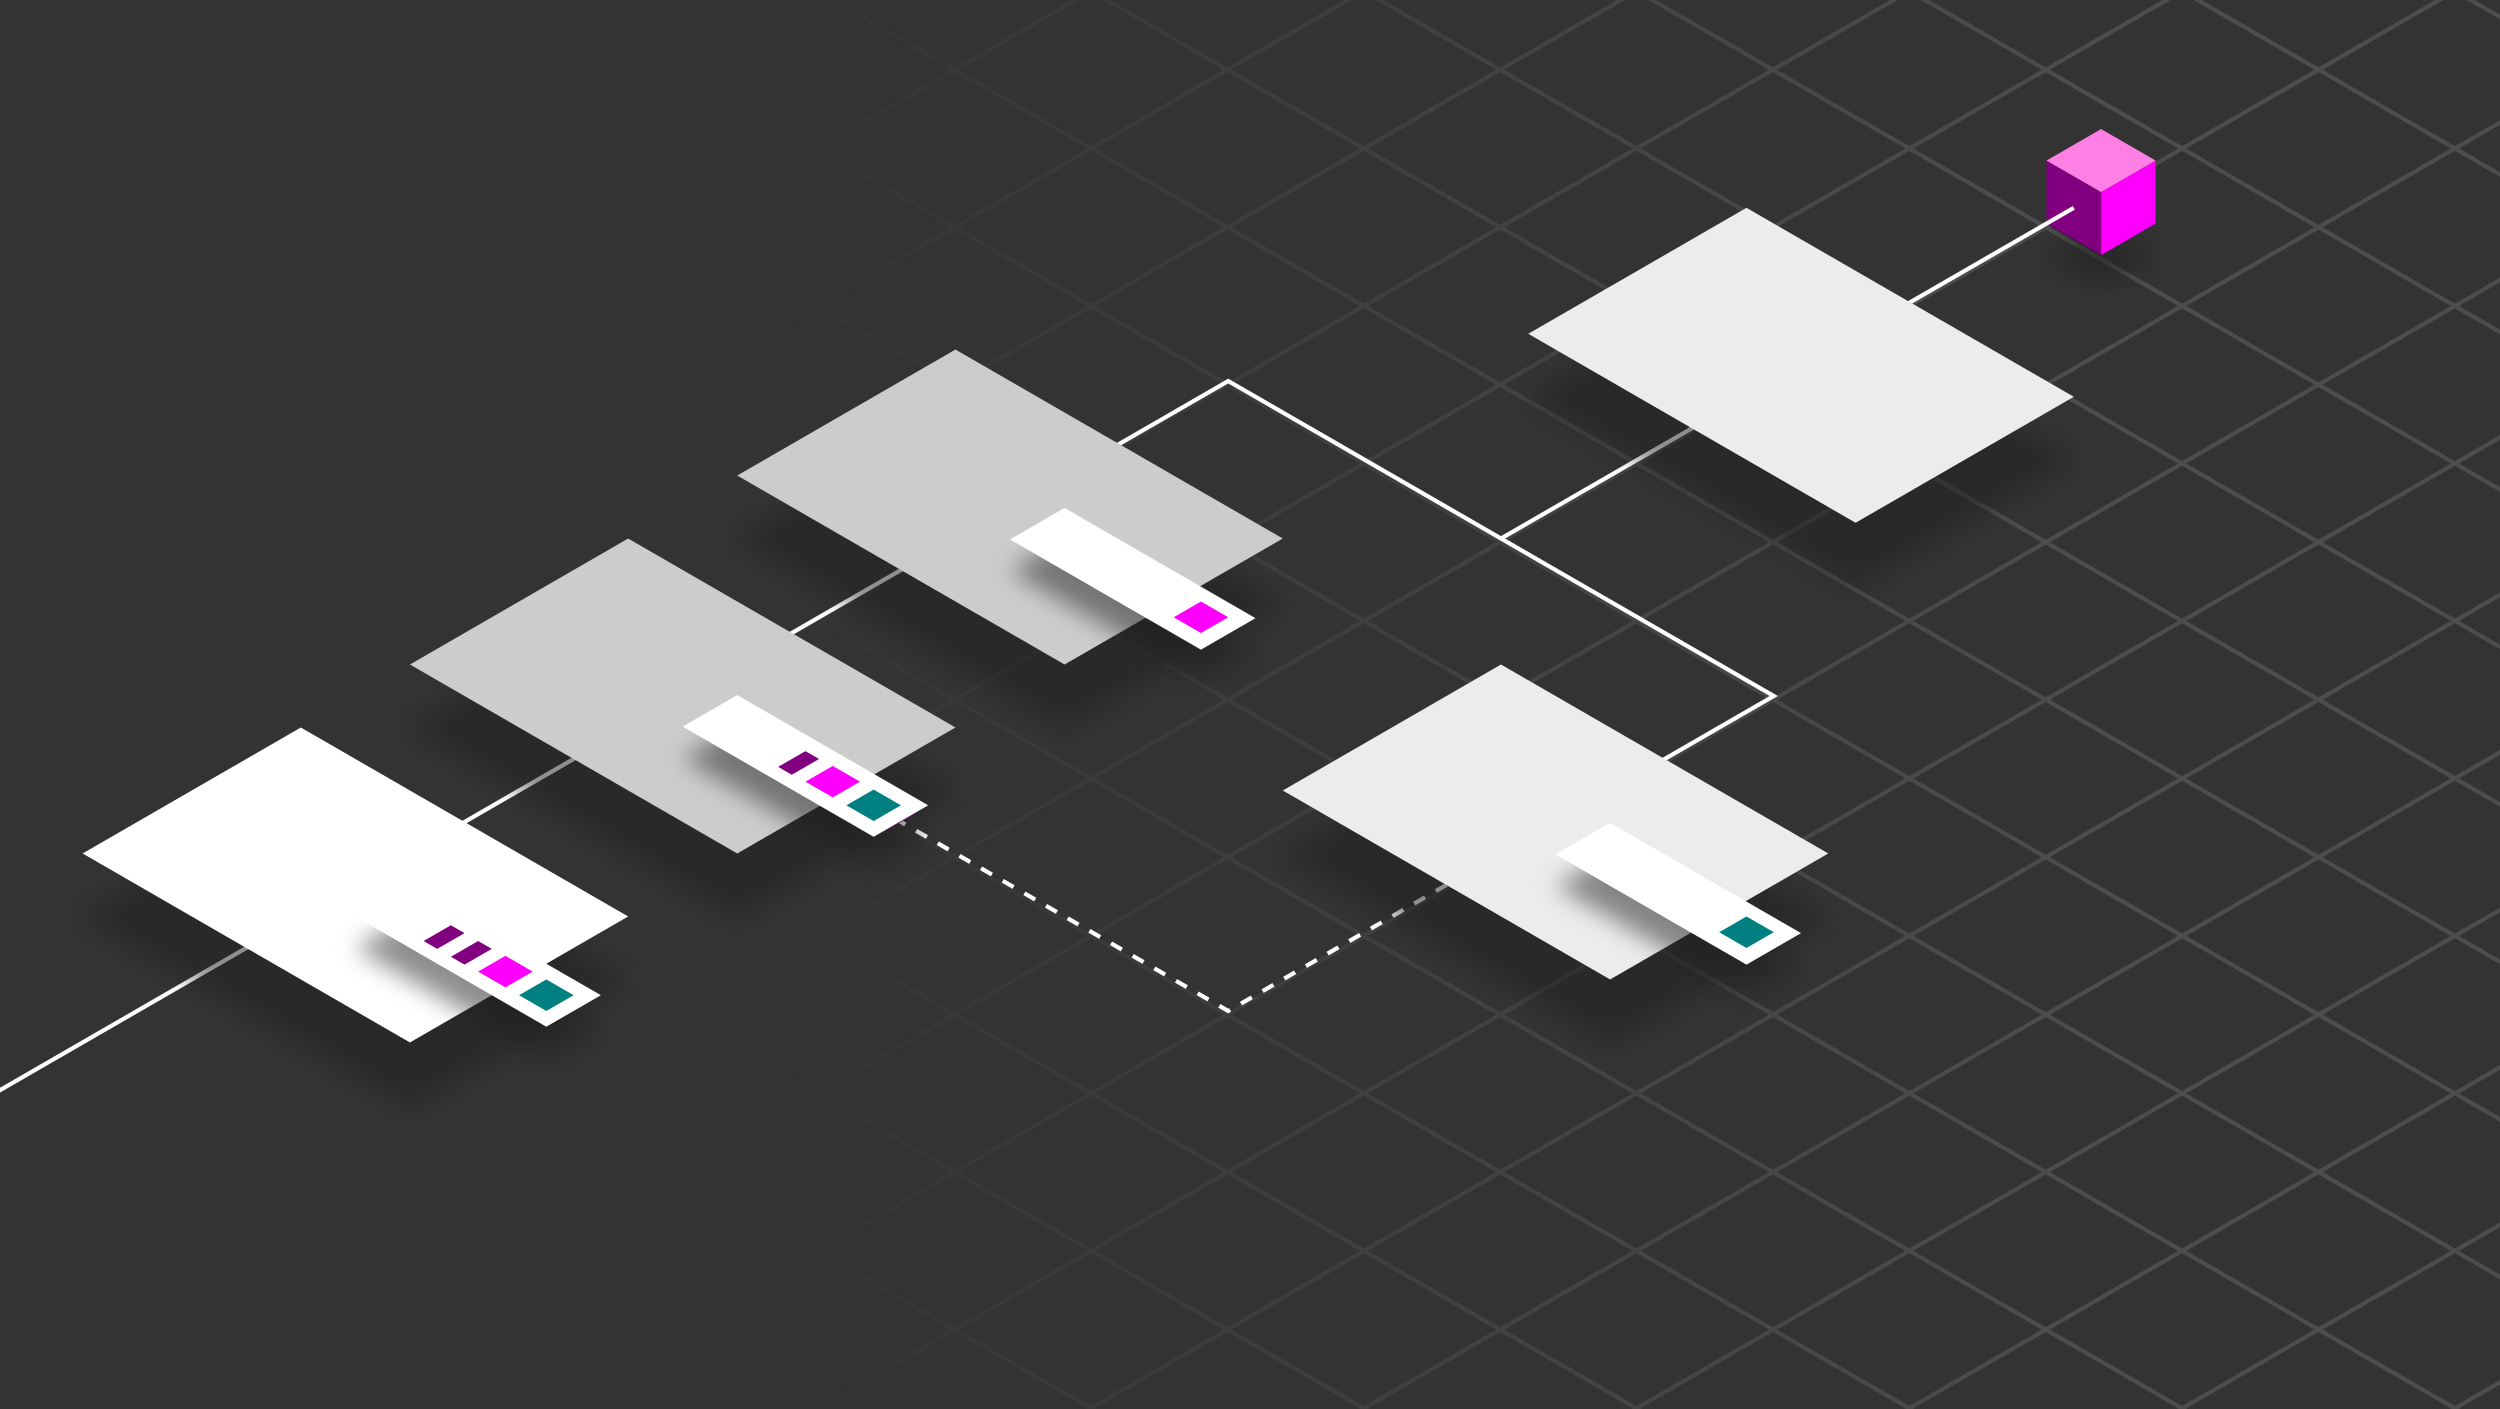
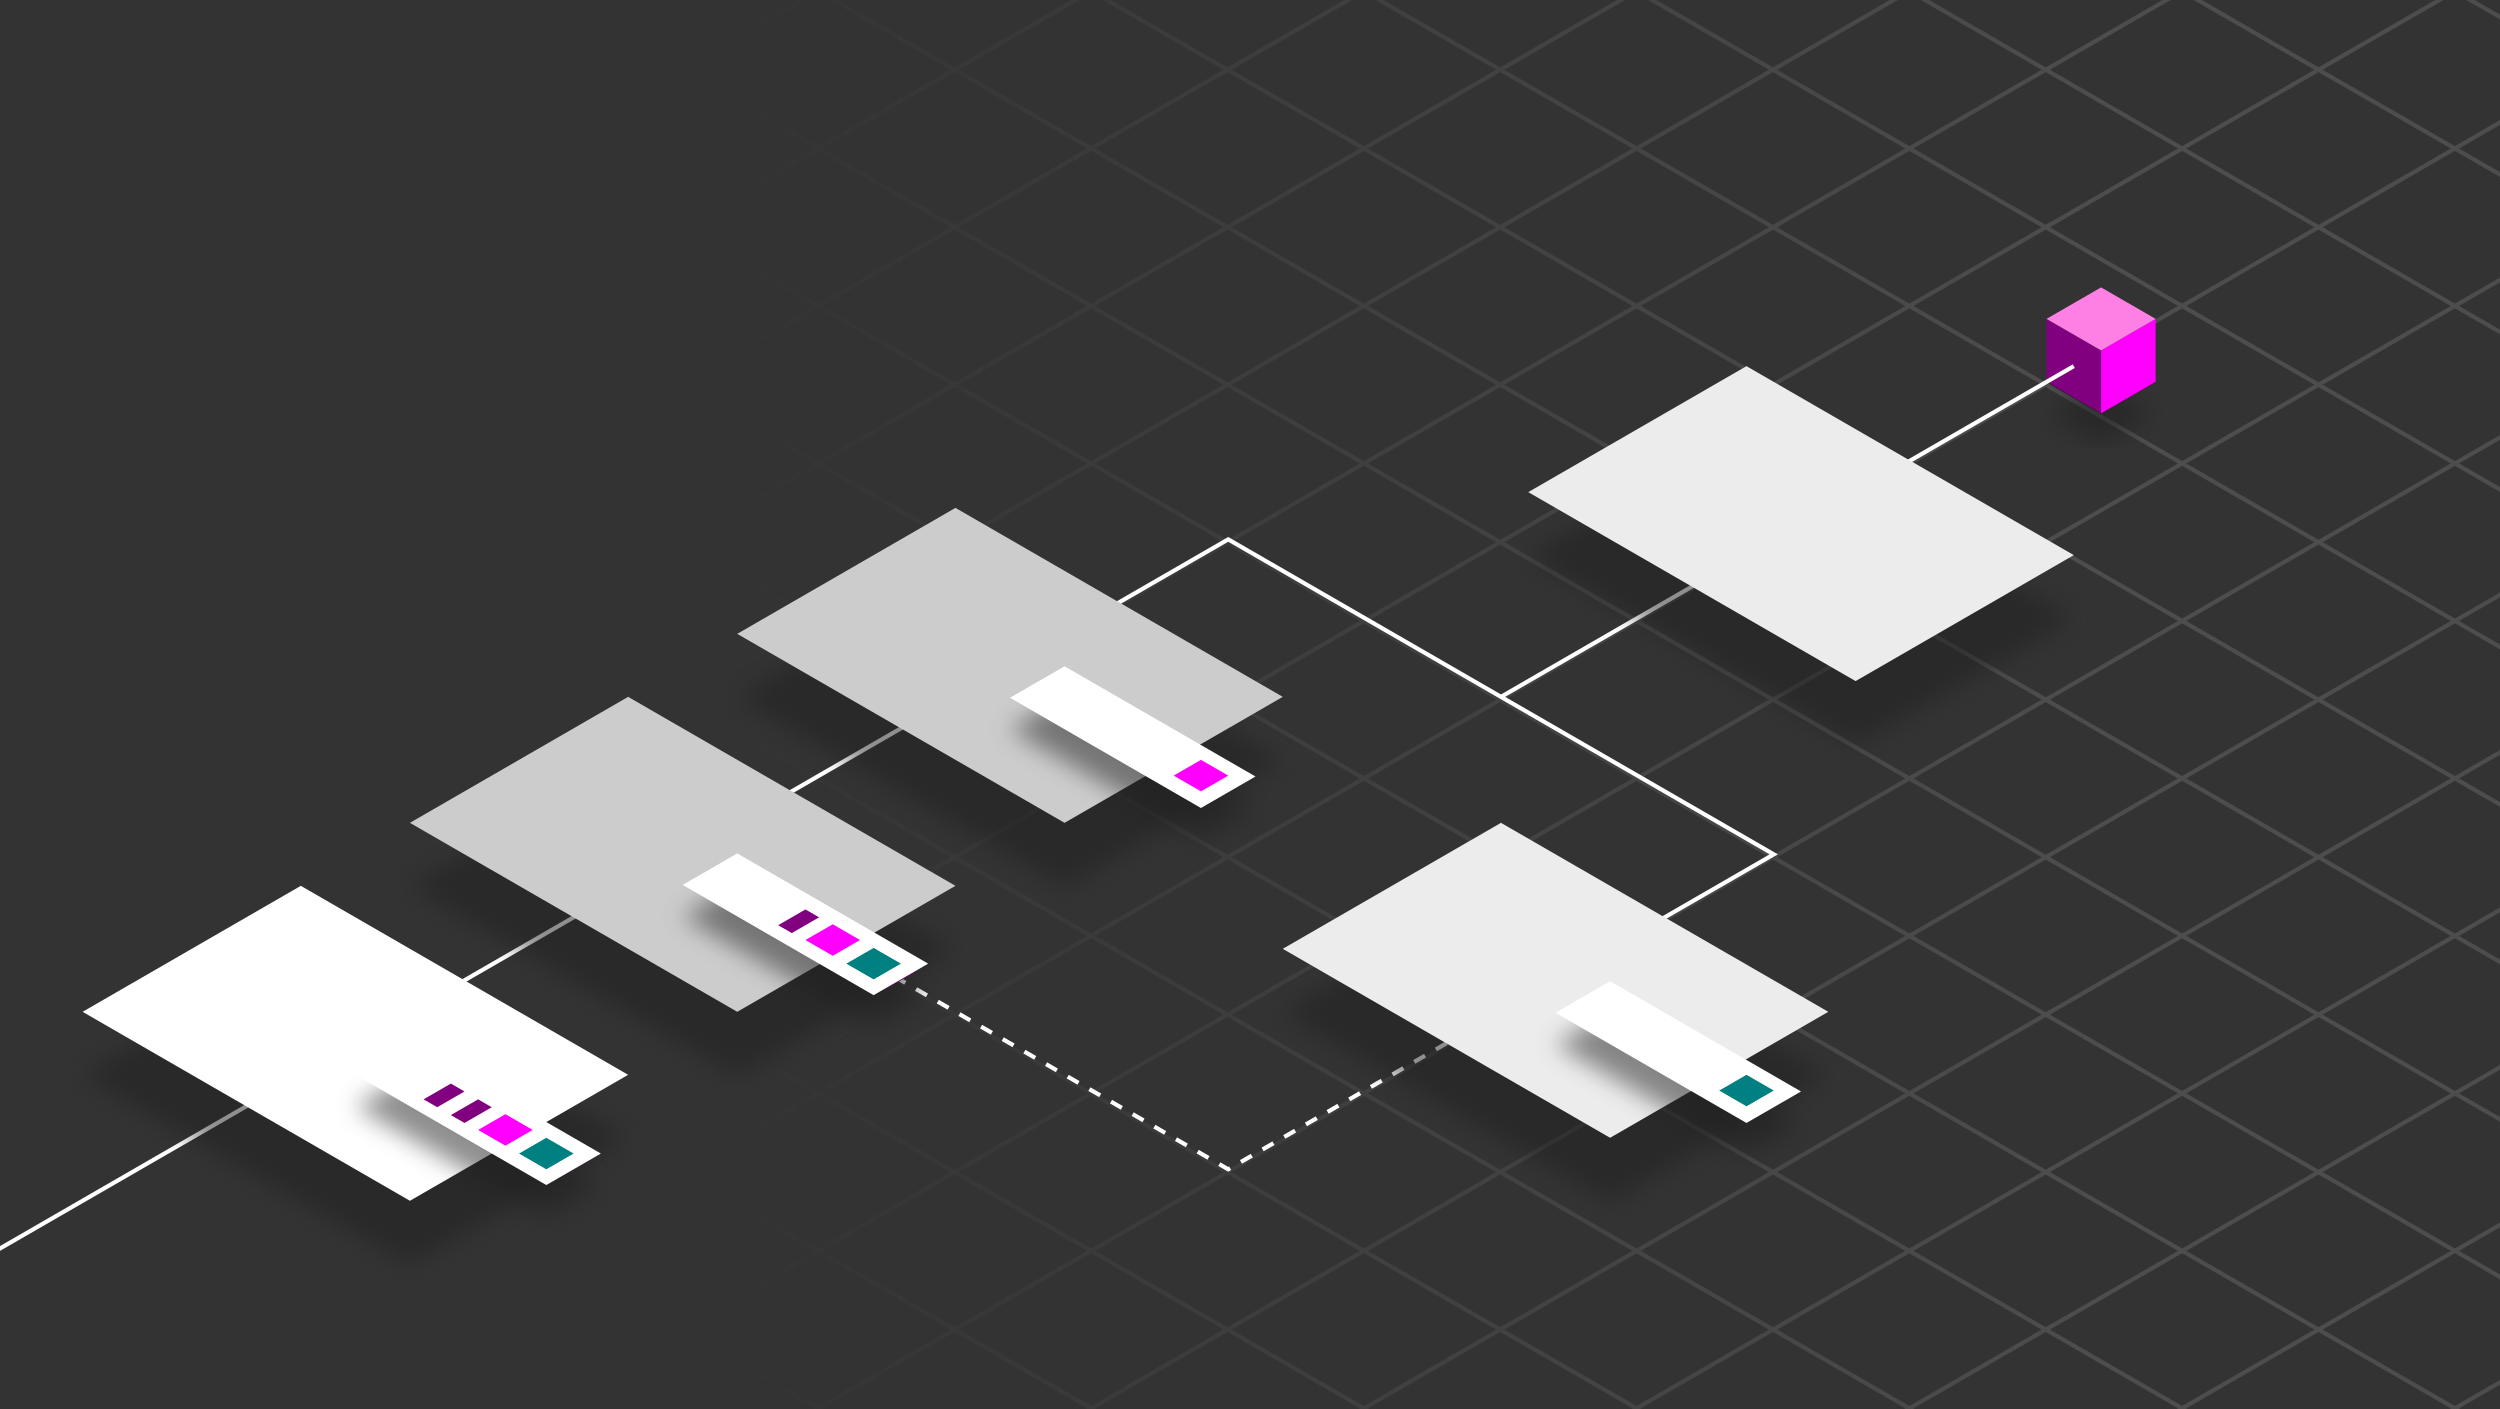
<svg xmlns="http://www.w3.org/2000/svg" xmlns:xlink="http://www.w3.org/1999/xlink" width="600" height="338" viewBox="0 0 158.75 89.429" version="1.1" id="svg8">
  <defs id="defs2">
    <linearGradient id="linearGradient5552">
      <stop style="stop-color:#333333;stop-opacity:1;" offset="0" id="stop5548" />
      <stop style="stop-color:#333333;stop-opacity:0;" offset="1" id="stop5550" />
    </linearGradient>
    <linearGradient xlink:href="#linearGradient5552" id="linearGradient5554" x1="43.656" y1="48.419" x2="130.213" y2="48.419" gradientUnits="userSpaceOnUse" />
    <filter style="color-interpolation-filters:sRGB;" id="filter6347" width="1.18" height="1.66">
      <feFlood flood-opacity="0.5" flood-color="rgb(30,30,30)" result="flood" id="feFlood6337" />
      <feComposite in="flood" in2="SourceGraphic" operator="in" result="composite1" id="feComposite6339" />
      <feGaussianBlur in="composite1" stdDeviation="0.75" result="blur" id="feGaussianBlur6341" />
      <feOffset dx="3.60822e-16" dy="2" result="offset" id="feOffset6343" />
      <feComposite in="SourceGraphic" in2="offset" operator="over" result="composite2" id="feComposite6345" />
    </filter>
    <filter style="color-interpolation-filters:sRGB;" id="filter6875">
      <feFlood flood-opacity="0.498" flood-color="rgb(0,0,0)" result="flood" id="feFlood6865" />
      <feComposite in="flood" in2="SourceGraphic" operator="in" result="composite1" id="feComposite6867" />
      <feGaussianBlur in="composite1" stdDeviation="0.5" result="blur" id="feGaussianBlur6869" />
      <feOffset dx="3.60822e-16" dy="0.2" result="offset" id="feOffset6871" />
      <feComposite in="SourceGraphic" in2="offset" operator="over" result="composite2" id="feComposite6873" />
    </filter>
    <filter height="1.66" width="1.18" id="filter1161" style="color-interpolation-filters:sRGB;">
      <feFlood id="feFlood1151" result="flood" flood-color="rgb(30,30,30)" flood-opacity="0.498" />
      <feComposite id="feComposite1153" result="composite1" operator="in" in2="SourceGraphic" in="flood" />
      <feGaussianBlur id="feGaussianBlur1155" result="blur" stdDeviation="0.75" in="composite1" />
      <feOffset id="feOffset1157" result="offset" dy="4" dx="3.60822e-16" />
      <feComposite id="feComposite1159" result="composite2" operator="over" in2="offset" in="SourceGraphic" />
    </filter>
  </defs>
  <g id="layer2" style="display:inline">
    <rect style="fill:#333333;stroke:none;stroke-width:0.265" id="rect5655" width="160.629" height="92.475" x="-0.802" y="-1.977" />
  </g>
  <g id="layer1" transform="translate(0,-207.5708)" style="display:inline">
    <path style="fill:none;stroke:#4d4d4d;stroke-width:0.265px;stroke-linecap:butt;stroke-linejoin:miter;stroke-opacity:1" d="m -8.66,212 25.981,-15 8.66,5 -34.641,20 v 10 l 60.622,-35 8.66,5 -69.282,40 v 10 l 95.263,-55 8.66,5 -103.923,60 v 10 l 129.904,-75 8.66,5 -138.564,80 v 10 l 164.545,-95 8.66,5 -173.205,100 8.66,5 164.545,-95 v 10 l -138.564,80 8.66,5 129.904,-75 v 10 l -103.923,60 8.66,5 95.263,-55 v 10 l -69.282,40 8.66,5 60.622,-35 v 10 l -34.641,20 8.66,5 25.981,-15" id="path4193" />
    <path style="fill:none;stroke:#4d4d4d;stroke-width:0.265px;stroke-linecap:butt;stroke-linejoin:miter;stroke-opacity:1" d="m -8.66,292 25.981,15 8.66,-5 -34.641,-20 v -10 l 60.622,35 8.66,-5 -69.282,-40 v -10 l 95.263,55 8.66,-5 -103.923,-60 v -10 l 129.904,75 8.66,-5 -138.564,-80 v -10 l 164.545,95 8.66,-5 -173.205,-100 8.66,-5 164.545,95 v -10 l -138.564,-80 8.66,-5 129.904,75 v -10 l -103.923,-60 8.66,-5 95.263,55 v -10 l -69.282,-40 8.66,-5 60.622,35 v -10 l -34.641,-20 8.66,-5 25.981,15" id="path4195" />
  </g>
  <g id="layer3" style="display:inline">
    <g id="g5558" transform="translate(2.645833,-2.116667)">
      <rect y="-0.941" x="43.633" height="94.638" width="86.837" id="rect5249" style="fill:url(#linearGradient5554);fill-opacity:1;stroke:none;stroke-width:0.263" />
      <rect y="-0.941" x="-4.028" height="94.638" width="48.057" id="rect5532" style="fill:#333333;stroke:none;stroke-width:0.271" />
    </g>
  </g>
  <g id="layer6">
-     <path style="fill:#000000;stroke:none;stroke-width:0.265px;stroke-linecap:butt;stroke-linejoin:miter;stroke-opacity:1;filter:url(#filter6347)" d="m 129.953,14.196 3.464,2 3.464,-2 -3.464,-2 z" id="path2709" />
-     <g style="display:inline;opacity:1" id="g2702" transform="translate(-5.147112,-3.233334)">
+     <path style="fill:#000000;stroke:none;stroke-width:0.265px;stroke-linecap:butt;stroke-linejoin:miter;stroke-opacity:1;filter:url(#filter6347)" d="m 129.953,24.25 3.464,2 3.464,-2 -3.464,-2 z" id="path2709" />
+     <g style="display:inline;opacity:1" id="g2702" transform="translate(-5.147112,6.820833)">
      <path id="path2693" d="m 138.564,15.429 v 4 l 3.464,-2 v -4 z" style="fill:#ff00ff;stroke:none;stroke-width:0.265px;stroke-linecap:butt;stroke-linejoin:miter;stroke-opacity:1" />
      <path id="path2695" d="m 135.1,17.429 3.464,2 v -4 l -3.464,-2 z" style="fill:#800080;stroke:none;stroke-width:0.265px;stroke-linecap:butt;stroke-linejoin:miter;stroke-opacity:1" />
      <path id="path2697" d="m 138.564,11.429 3.464,2 -3.464,2 -3.464,-2 z" style="fill:#ff80e5;stroke:none;stroke-width:0.265px;stroke-linecap:butt;stroke-linejoin:miter;stroke-opacity:1" />
    </g>
  </g>
  <g id="layer10" style="display:inline;opacity:1">
-     <path style="fill:none;stroke:#ffffff;stroke-width:0.265;stroke-linecap:butt;stroke-linejoin:miter;stroke-miterlimit:4;stroke-dasharray:0.794, 0.794;stroke-dashoffset:0;stroke-opacity:1" d="m 48.546,47.196 29.445,17 22.517,-13" id="path7018" />
-     <path style="fill:none;stroke:#ffffff;stroke-width:0.265px;stroke-linecap:butt;stroke-linejoin:miter;stroke-opacity:1" d="m 95.312,34.196 36.373,-21" id="path7024" />
-     <path style="fill:none;stroke:#ffffff;stroke-width:0.265px;stroke-linecap:butt;stroke-linejoin:miter;stroke-opacity:1" d="m -20.736,81.196 98.727,-57 17.321,10 17.32,10 -12.124,7" id="path248" />
+     <path style="fill:none;stroke:#ffffff;stroke-width:0.265;stroke-linecap:butt;stroke-linejoin:miter;stroke-miterlimit:4;stroke-dasharray:0.794, 0.794;stroke-dashoffset:0;stroke-opacity:1" d="m 48.546,57.25 29.445,17 22.517,-13" id="path7018" />
+     <path style="fill:none;stroke:#ffffff;stroke-width:0.265px;stroke-linecap:butt;stroke-linejoin:miter;stroke-opacity:1" d="m 95.312,44.25 36.373,-21" id="path7024" />
+     <path style="fill:none;stroke:#ffffff;stroke-width:0.265px;stroke-linecap:butt;stroke-linejoin:miter;stroke-opacity:1" d="m -20.736,91.25 98.727,-57 17.321,10 17.32,10 -12.124,7" id="path248" />
  </g>
  <g id="layer4" style="display:inline">
-     <path style="fill:#ececec;stroke:none;stroke-width:0.265px;stroke-linecap:butt;stroke-linejoin:miter;stroke-opacity:1;filter:url(#filter1161)" d="m 97.044,21.196 20.785,12 13.856,-8 -20.785,-12 z" id="path5679" />
-     <path id="path4205" d="m 46.814,30.196 20.785,12 13.856,-8 -20.785,-12 z" style="fill:#cccccc;stroke:none;stroke-width:0.265px;stroke-linecap:butt;stroke-linejoin:miter;stroke-opacity:1;filter:url(#filter1161)" />
-     <path style="fill:#cccccc;stroke:none;stroke-width:0.265px;stroke-linecap:butt;stroke-linejoin:miter;stroke-opacity:1;filter:url(#filter1161)" d="m 26.03,42.196 20.785,12 13.856,-8 -20.785,-12 z" id="path4217" />
-     <path id="path4223" d="m 5.245,54.196 20.785,12 13.856,-8 -20.785,-12 z" style="fill:#ffffff;stroke:none;stroke-width:0.265px;stroke-linecap:butt;stroke-linejoin:miter;stroke-opacity:1;filter:url(#filter1161)" />
-     <path id="path4229" d="m 81.455,50.196 20.785,12 13.856,-8 -20.785,-12 z" style="fill:#ececec;stroke:none;stroke-width:0.265px;stroke-linecap:butt;stroke-linejoin:miter;stroke-opacity:1;filter:url(#filter1161)" />
+     <path style="fill:#ececec;stroke:none;stroke-width:0.265px;stroke-linecap:butt;stroke-linejoin:miter;stroke-opacity:1;filter:url(#filter1161)" d="m 97.044,31.25 20.785,12 13.856,-8 -20.785,-12 z" id="path5679" />
+     <path id="path4205" d="m 46.814,40.25 20.785,12 13.856,-8 -20.785,-12 z" style="fill:#cccccc;stroke:none;stroke-width:0.265px;stroke-linecap:butt;stroke-linejoin:miter;stroke-opacity:1;filter:url(#filter1161)" />
+     <path style="fill:#cccccc;stroke:none;stroke-width:0.265px;stroke-linecap:butt;stroke-linejoin:miter;stroke-opacity:1;filter:url(#filter1161)" d="m 26.03,52.25 20.785,12 13.856,-8 -20.785,-12 z" id="path4217" />
+     <path id="path4223" d="m 5.245,64.25 20.785,12 13.856,-8 -20.785,-12 z" style="fill:#ffffff;stroke:none;stroke-width:0.265px;stroke-linecap:butt;stroke-linejoin:miter;stroke-opacity:1;filter:url(#filter1161)" />
+     <path id="path4229" d="m 81.455,60.25 20.785,12 13.856,-8 -20.785,-12 z" style="fill:#ececec;stroke:none;stroke-width:0.265px;stroke-linecap:butt;stroke-linejoin:miter;stroke-opacity:1;filter:url(#filter1161)" />
  </g>
  <g id="layer7" style="display:inline">
    <flowRoot xml:space="preserve" id="flowRoot1168" style="font-style:normal;font-weight:normal;font-size:40px;line-height:1.25;font-family:sans-serif;letter-spacing:0px;word-spacing:0px;fill:#000000;fill-opacity:1;stroke:none">
      <flowRegion id="flowRegion1170">
        <rect id="rect1172" width="262.337" height="142.128" x="219.91" y="91.22" />
      </flowRegion>
      <flowPara id="flowPara1174" />
    </flowRoot>
    <text xml:space="preserve" style="font-style:normal;font-weight:normal;font-size:10.583px;line-height:1.25;font-family:sans-serif;letter-spacing:0px;word-spacing:0px;fill:#000000;fill-opacity:1;stroke:none;stroke-width:0.265" x="75.21" y="39.102" id="text1178">
      <tspan id="tspan1176" x="75.21" y="48.466" style="stroke-width:0.265" />
    </text>
    <flowRoot xml:space="preserve" id="flowRoot1191" style="font-style:normal;font-weight:normal;font-size:40px;line-height:1.25;font-family:sans-serif;letter-spacing:0px;word-spacing:0px;fill:#000000;fill-opacity:1;stroke:none">
      <flowRegion id="flowRegion1193">
        <rect id="rect1195" width="292.742" height="162.635" x="295.571" y="119.504" />
      </flowRegion>
      <flowPara id="flowPara1197" />
    </flowRoot>
    <flowRoot xml:space="preserve" id="flowRoot1210" style="font-style:normal;font-weight:normal;font-size:40px;line-height:1.25;font-family:sans-serif;letter-spacing:0px;word-spacing:0px;fill:#000000;fill-opacity:1;stroke:none" transform="scale(0.2645833)">
      <flowRegion id="flowRegion1212">
        <rect id="rect1214" width="168.999" height="64.347" x="313.955" y="130.111" />
      </flowRegion>
      <flowPara id="flowPara1216">01101000 01100101 01101100 01101100 0110111101101000 01100101 01101100 01101100 01101111011</flowPara>
    </flowRoot>
    <flowRoot xml:space="preserve" id="flowRoot1262" style="font-style:normal;font-weight:normal;font-size:40px;line-height:1.25;font-family:sans-serif;letter-spacing:0px;word-spacing:0px;fill:#000000;fill-opacity:1;stroke:none" transform="scale(0.2645833)">
      <flowRegion id="flowRegion1264">
        <rect id="rect1266" width="119.25" height="47.5" x="417" y="169.25" />
      </flowRegion>
      <flowPara id="flowPara1268">01101000 01100101 01101100 01101100 01101111010</flowPara>
    </flowRoot>
  </g>
  <g id="layer5" style="display:inline">
-     <g id="g4239" transform="translate(-12.07532,-27.175)">
+     <g id="g4239" transform="translate(-12.07532,-17.12083)">
      <path id="path269" d="m 76.21,61.429 12.124,7 3.464,-2 -12.124,-7 z" style="display:inline;fill:#ffffff;stroke:none;stroke-width:0.265px;stroke-linecap:butt;stroke-linejoin:miter;stroke-opacity:1;filter:url(#filter6347)" />
      <path style="display:inline;fill:#ff00ff;stroke:none;stroke-width:0.265px;stroke-linecap:butt;stroke-linejoin:miter;stroke-opacity:1" d="m 86.603,66.371 1.732,1 1.732,-1 -1.732,-1 z" id="path273" />
    </g>
-     <path id="path1149" d="m 55.475,52.196 0.866,0.5 1.732,-1 -0.866,-0.5 z" style="display:inline;fill:#800080;stroke:none;stroke-width:0.265px;stroke-linecap:butt;stroke-linejoin:miter;stroke-opacity:1" />
-     <path id="path4241" d="m 43.35,46.137 12.124,7 3.464,-2 -12.124,-7 z" style="display:inline;fill:#ffffff;stroke:none;stroke-width:0.265px;stroke-linecap:butt;stroke-linejoin:miter;stroke-opacity:1;filter:url(#filter6347)" />
-     <path style="display:inline;fill:#ff00ff;stroke:none;stroke-width:0.265px;stroke-linecap:butt;stroke-linejoin:miter;stroke-opacity:1" d="m 51.145,49.637 1.732,1 1.732,-1 -1.732,-1 z" id="path4243" />
-     <path style="display:inline;fill:#800080;stroke:none;stroke-width:0.265px;stroke-linecap:butt;stroke-linejoin:miter;stroke-opacity:1" d="m 49.412,48.696 0.866,0.5 1.732,-1 -0.866,-0.5 z" id="path4253" />
-     <path style="display:inline;fill:#800080;stroke:none;stroke-width:0.265px;stroke-linecap:butt;stroke-linejoin:miter;stroke-opacity:1" d="m 34.69,64.196 0.866,0.5 1.732,-1 -0.866,-0.5 z" id="path4264" />
-     <path style="display:inline;fill:#ffffff;stroke:none;stroke-width:0.265px;stroke-linecap:butt;stroke-linejoin:miter;stroke-opacity:1;filter:url(#filter6347)" d="m 22.566,58.196 12.124,7 3.464,-2 -12.124,-7 z" id="path4266" />
-     <path id="path4268" d="m 30.36,61.696 1.732,1 1.732,-1 -1.732,-1 z" style="display:inline;fill:#ff00ff;stroke:none;stroke-width:0.265px;stroke-linecap:butt;stroke-linejoin:miter;stroke-opacity:1" />
-     <path id="path4270" d="m 28.628,60.754 0.866,0.5 1.732,-1 -0.866,-0.5 z" style="display:inline;fill:#800080;stroke:none;stroke-width:0.265px;stroke-linecap:butt;stroke-linejoin:miter;stroke-opacity:1" />
-     <path style="display:inline;fill:#800080;stroke:none;stroke-width:0.265px;stroke-linecap:butt;stroke-linejoin:miter;stroke-opacity:1" d="m 26.896,59.754 0.866,0.5 1.732,-1 -0.866,-0.5 z" id="path4272" />
-     <g id="g4308" transform="translate(22.56569,-7.175)">
+     <path id="path1149" d="m 55.475,62.25 0.866,0.5 1.732,-1 -0.866,-0.5 z" style="display:inline;fill:#800080;stroke:none;stroke-width:0.265px;stroke-linecap:butt;stroke-linejoin:miter;stroke-opacity:1" />
+     <path id="path4241" d="m 43.35,56.192 12.124,7 3.464,-2 -12.124,-7 z" style="display:inline;fill:#ffffff;stroke:none;stroke-width:0.265px;stroke-linecap:butt;stroke-linejoin:miter;stroke-opacity:1;filter:url(#filter6347)" />
+     <path style="display:inline;fill:#ff00ff;stroke:none;stroke-width:0.265px;stroke-linecap:butt;stroke-linejoin:miter;stroke-opacity:1" d="m 51.145,59.692 1.732,1 1.732,-1 -1.732,-1 z" id="path4243" />
+     <path style="display:inline;fill:#800080;stroke:none;stroke-width:0.265px;stroke-linecap:butt;stroke-linejoin:miter;stroke-opacity:1" d="m 49.412,58.75 0.866,0.5 1.732,-1 -0.866,-0.5 z" id="path4253" />
+     <path style="display:inline;fill:#800080;stroke:none;stroke-width:0.265px;stroke-linecap:butt;stroke-linejoin:miter;stroke-opacity:1" d="m 34.69,74.25 0.866,0.5 1.732,-1 -0.866,-0.5 z" id="path4264" />
+     <path style="display:inline;fill:#ffffff;stroke:none;stroke-width:0.265px;stroke-linecap:butt;stroke-linejoin:miter;stroke-opacity:1;filter:url(#filter6347)" d="m 22.566,68.25 12.124,7 3.464,-2 -12.124,-7 z" id="path4266" />
+     <path id="path4268" d="m 30.36,71.75 1.732,1 1.732,-1 -1.732,-1 z" style="display:inline;fill:#ff00ff;stroke:none;stroke-width:0.265px;stroke-linecap:butt;stroke-linejoin:miter;stroke-opacity:1" />
+     <path id="path4270" d="m 28.628,70.808 0.866,0.5 1.732,-1 -0.866,-0.5 z" style="display:inline;fill:#800080;stroke:none;stroke-width:0.265px;stroke-linecap:butt;stroke-linejoin:miter;stroke-opacity:1" />
+     <path style="display:inline;fill:#800080;stroke:none;stroke-width:0.265px;stroke-linecap:butt;stroke-linejoin:miter;stroke-opacity:1" d="m 26.896,69.808 0.866,0.5 1.732,-1 -0.866,-0.5 z" id="path4272" />
+     <g id="g4308" transform="translate(22.56569,2.879167)">
      <path style="display:inline;fill:#ffffff;stroke:none;stroke-width:0.265px;stroke-linecap:butt;stroke-linejoin:miter;stroke-opacity:1;filter:url(#filter6347)" d="m 76.21,61.429 12.124,7 3.464,-2 -12.124,-7 z" id="path4304" />
      <path id="path4306" d="m 86.603,66.371 1.732,1 1.732,-1 -1.732,-1 z" style="display:inline;fill:#008080;stroke:none;stroke-width:0.265px;stroke-linecap:butt;stroke-linejoin:miter;stroke-opacity:1" />
    </g>
-     <path id="path1859" d="m 53.743,51.137 1.732,1 1.732,-1 -1.732,-1 z" style="display:inline;fill:#008080;stroke:none;stroke-width:0.265px;stroke-linecap:butt;stroke-linejoin:miter;stroke-opacity:1" />
-     <path style="display:inline;fill:#008080;stroke:none;stroke-width:0.265px;stroke-linecap:butt;stroke-linejoin:miter;stroke-opacity:1" d="m 32.958,63.196 1.732,1 1.732,-1 -1.732,-1 z" id="path1866" />
+     <path id="path1859" d="m 53.743,61.192 1.732,1 1.732,-1 -1.732,-1 z" style="display:inline;fill:#008080;stroke:none;stroke-width:0.265px;stroke-linecap:butt;stroke-linejoin:miter;stroke-opacity:1" />
+     <path style="display:inline;fill:#008080;stroke:none;stroke-width:0.265px;stroke-linecap:butt;stroke-linejoin:miter;stroke-opacity:1" d="m 32.958,73.25 1.732,1 1.732,-1 -1.732,-1 z" id="path1866" />
  </g>
</svg>
